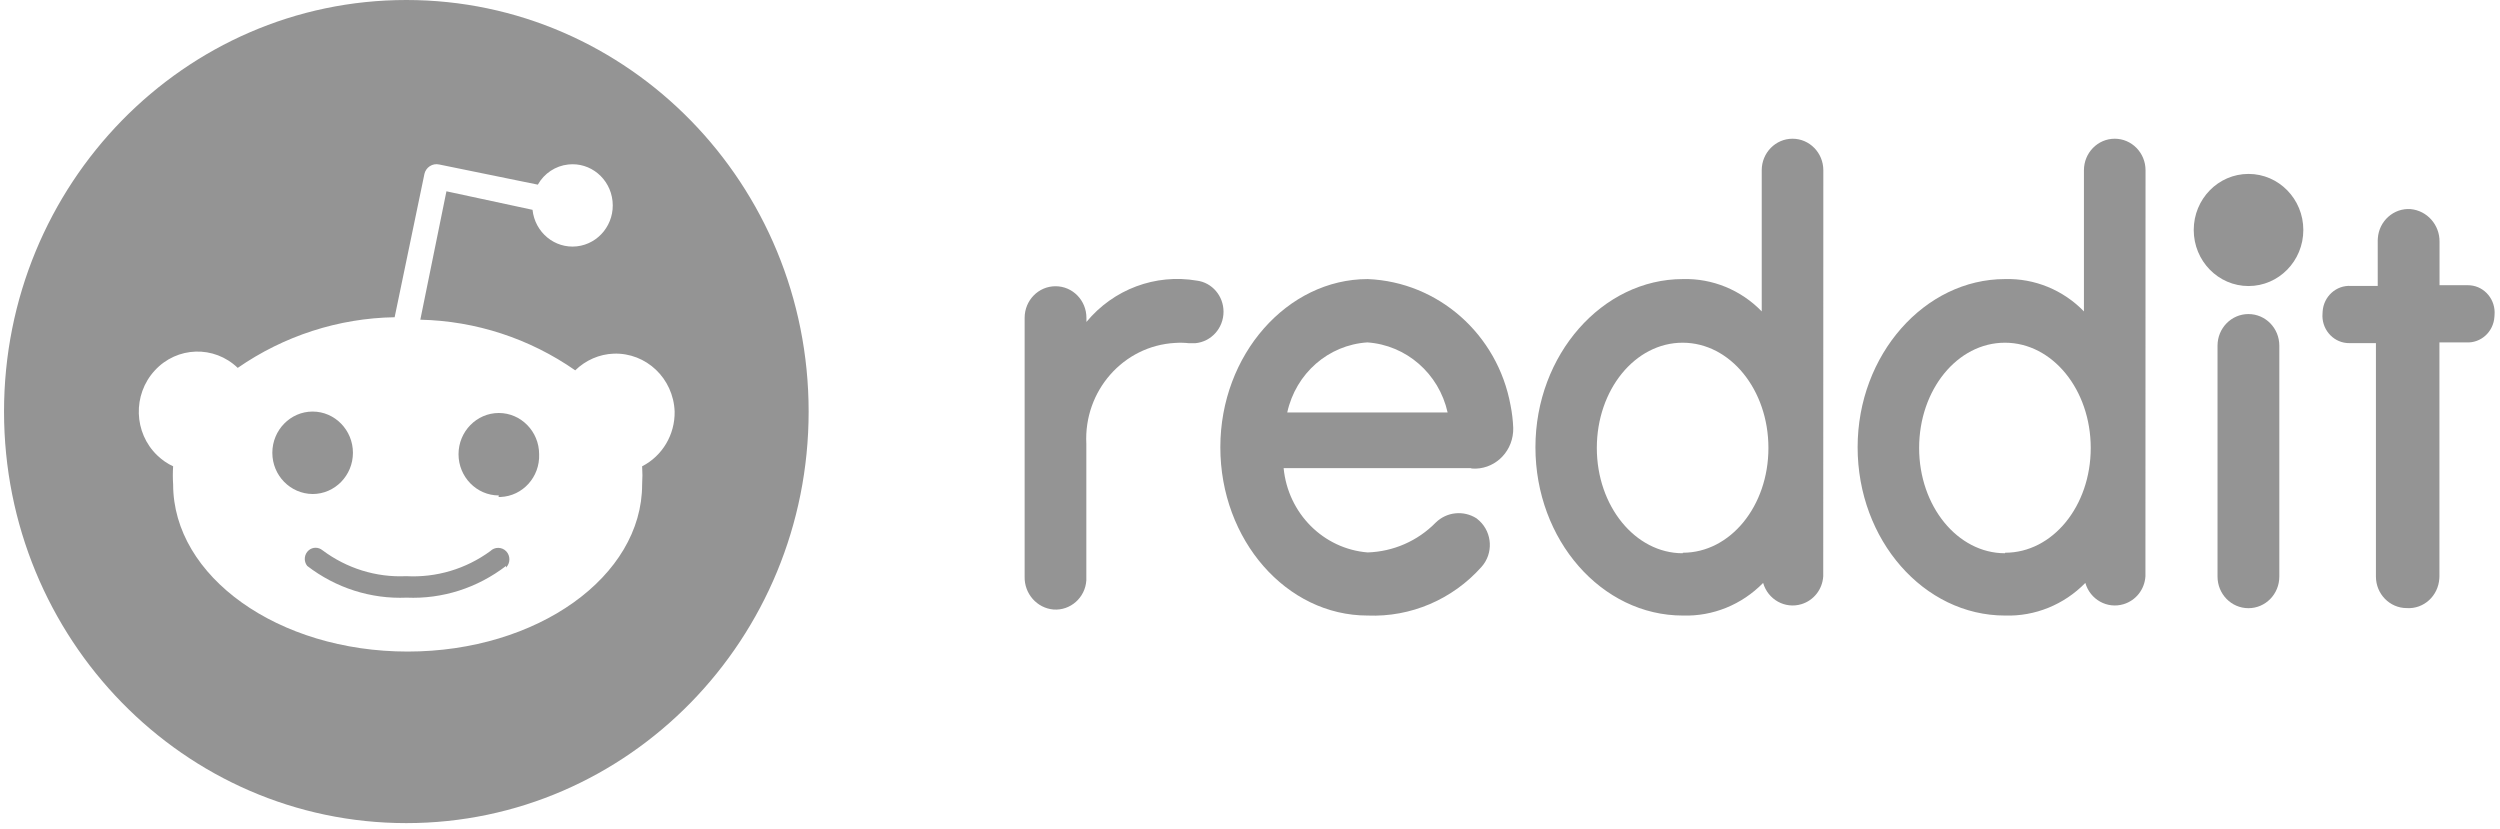
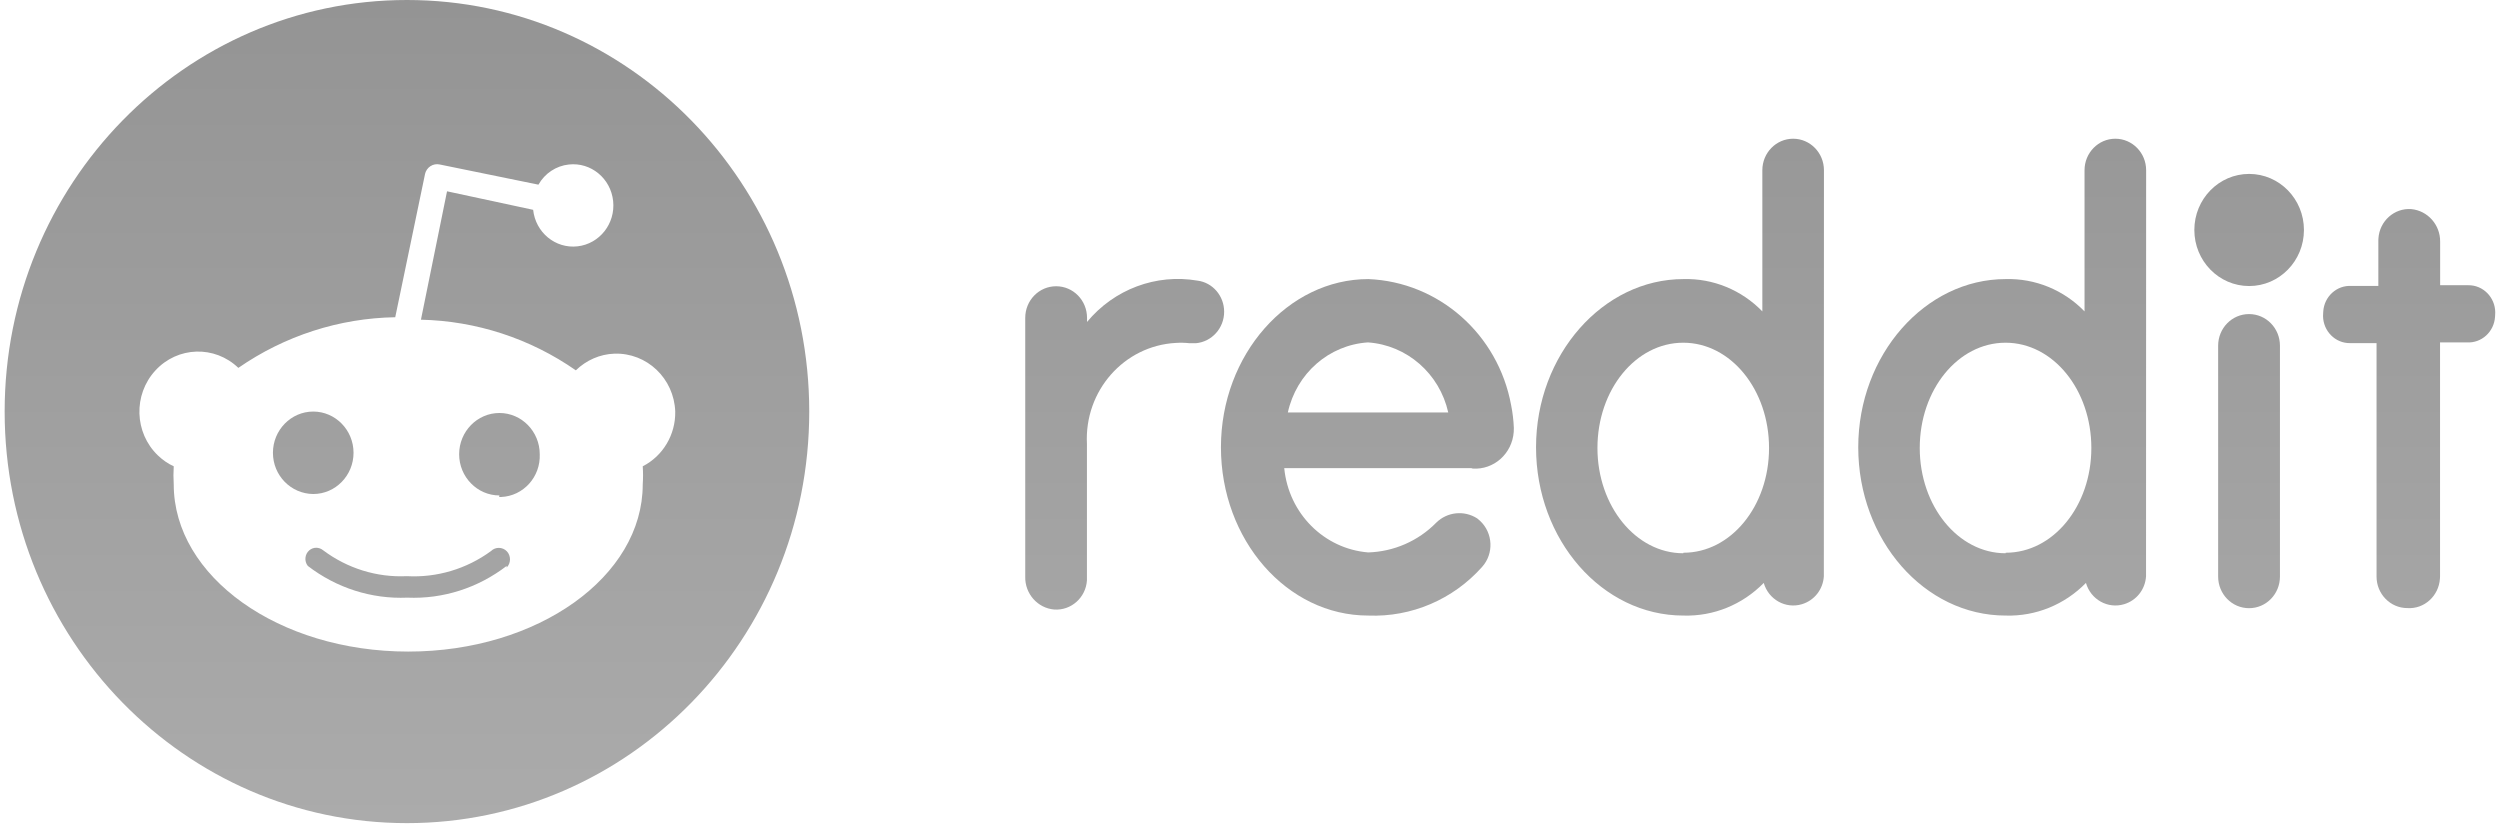
<svg xmlns="http://www.w3.org/2000/svg" width="178" height="59" viewBox="0 0 178 59" fill="none">
-   <path d="M22.259 29.303C20.679 29.303 19.39 30.622 19.39 32.239C19.39 33.856 20.672 35.159 22.259 35.174C23.84 35.174 25.129 33.856 25.129 32.239C25.129 30.622 23.84 29.303 22.259 29.303Z" fill="#949494" />
-   <path d="M28.952 42.553C31.501 42.662 33.993 41.861 36.029 40.295V40.411C36.343 40.098 36.35 39.574 36.044 39.253C35.737 38.932 35.225 38.925 34.911 39.238C33.167 40.513 31.06 41.139 28.924 41.023C26.788 41.125 24.687 40.469 22.964 39.18C22.672 38.94 22.266 38.94 21.982 39.18C21.654 39.457 21.604 39.959 21.875 40.295C23.911 41.861 26.403 42.662 28.952 42.553Z" fill="#949494" />
-   <path d="M32.647 32.34C32.647 33.958 33.936 35.276 35.517 35.276L35.495 35.385H35.638C37.218 35.32 38.45 33.958 38.386 32.34C38.386 30.724 37.097 29.405 35.517 29.405C33.936 29.405 32.647 30.724 32.647 32.34Z" fill="#949494" />
-   <path fill-rule="evenodd" clip-rule="evenodd" d="M57.575 29.303C57.575 45.487 44.75 58.606 28.931 58.606C13.111 58.606 0.287 45.487 0.287 29.303C0.287 13.119 13.111 -0 28.931 -0C44.75 -0 57.575 13.119 57.575 29.303ZM43.698 25.18C46.012 25.1 47.948 26.943 48.034 29.303C48.062 30.949 47.158 32.464 45.72 33.2C45.748 33.63 45.748 34.059 45.72 34.489C45.72 41.059 38.244 46.391 29.023 46.391C19.803 46.391 12.327 41.052 12.327 34.489C12.298 34.059 12.298 33.63 12.327 33.2C11.907 33.011 11.53 32.741 11.202 32.428C9.514 30.811 9.436 28.101 11.017 26.382C12.598 24.656 15.246 24.576 16.926 26.193C20.23 23.906 24.11 22.653 28.098 22.587L30.212 12.419V12.404C30.319 11.909 30.796 11.603 31.273 11.712L38.294 13.147C38.742 12.346 39.554 11.807 40.458 11.712C42.032 11.537 43.441 12.703 43.612 14.313C43.783 15.922 42.644 17.365 41.07 17.54C39.497 17.714 38.087 16.549 37.916 14.939L31.786 13.621L29.927 22.762C33.865 22.849 37.696 24.095 40.956 26.368C41.697 25.646 42.672 25.217 43.698 25.18Z" fill="#949494" />
-   <path d="M160.095 20.366C162.25 20.366 163.997 18.579 163.997 16.374C163.997 14.17 162.25 12.383 160.095 12.383C157.94 12.383 156.194 14.17 156.194 16.374C156.194 18.579 157.94 20.366 160.095 20.366Z" fill="#949494" />
-   <path d="M104.801 33.36C106.311 33.469 107.621 32.304 107.735 30.753C107.742 30.665 107.742 30.563 107.742 30.468C107.721 29.93 107.657 29.383 107.55 28.852C106.624 23.796 102.402 20.074 97.382 19.87C91.665 19.87 86.888 25.246 86.888 31.845C86.888 38.444 91.587 43.827 97.375 43.827C100.444 43.951 103.42 42.684 105.485 40.36C106.332 39.413 106.261 37.949 105.335 37.082C105.264 37.017 105.2 36.959 105.129 36.907C104.203 36.318 103 36.441 102.217 37.214C100.928 38.525 99.198 39.275 97.375 39.333C94.228 39.078 91.708 36.558 91.394 33.331H104.716L104.801 33.36ZM97.354 24.379C100.124 24.569 102.452 26.593 103.071 29.369H91.651C92.263 26.586 94.577 24.561 97.354 24.379Z" fill="#949494" />
-   <path d="M87.115 22.194C87.115 21.072 86.304 20.118 85.214 19.98C82.274 19.477 79.283 20.591 77.354 22.922V22.631C77.354 21.385 76.371 20.38 75.154 20.38C73.936 20.38 72.954 21.385 72.954 22.631V41.059C72.925 42.269 73.829 43.296 75.011 43.398C76.215 43.485 77.268 42.553 77.347 41.322C77.354 41.234 77.354 41.147 77.347 41.059V31.605C77.154 27.832 79.981 24.619 83.669 24.416C83.997 24.394 84.332 24.401 84.659 24.437H85.1C86.24 24.335 87.115 23.367 87.115 22.194Z" fill="#949494" />
-   <path d="M162.288 24.612C162.288 23.367 161.306 22.361 160.088 22.361C158.871 22.361 157.888 23.367 157.888 24.612V41.052C157.888 42.298 158.871 43.303 160.088 43.303C161.306 43.303 162.288 42.298 162.288 41.052V24.612Z" fill="#949494" />
-   <path d="M129.821 12.12C129.821 10.882 128.839 9.877 127.628 9.877C126.418 9.877 125.435 10.882 125.435 12.12V22.172C123.954 20.642 121.918 19.812 119.818 19.87C114.1 19.87 109.323 25.246 109.323 31.845C109.323 38.444 114.029 43.827 119.818 43.827C121.954 43.893 124.018 43.055 125.535 41.504C125.877 42.691 127.094 43.368 128.255 43.019C129.13 42.757 129.757 41.97 129.814 41.03L129.821 12.12ZM119.803 39.391C116.436 39.391 113.694 36.041 113.694 31.896C113.694 27.752 116.414 24.401 119.803 24.401C123.192 24.401 125.912 27.752 125.912 31.896C125.912 36.041 123.192 39.355 119.818 39.355L119.803 39.391Z" fill="#949494" />
-   <path d="M152.762 12.12C152.762 10.882 151.779 9.877 150.569 9.877C149.358 9.877 148.376 10.882 148.376 12.12V22.172C146.895 20.642 144.859 19.812 142.758 19.87C137.041 19.87 132.263 25.246 132.263 31.845C132.263 38.444 136.97 43.827 142.758 43.827C144.894 43.893 146.959 43.055 148.476 41.504C148.817 42.691 150.035 43.368 151.195 43.019C152.071 42.757 152.698 41.97 152.755 41.03L152.762 12.12ZM142.751 39.391C139.383 39.391 136.642 36.041 136.642 31.896C136.642 27.752 139.362 24.401 142.751 24.401C146.14 24.401 148.86 27.752 148.86 31.896C148.86 36.041 146.14 39.355 142.765 39.355L142.751 39.391Z" fill="#949494" />
-   <path d="M173.687 41.045V24.379H175.588C176.642 24.445 177.539 23.622 177.603 22.551C177.603 22.514 177.611 22.471 177.611 22.427C177.703 21.356 176.927 20.409 175.888 20.315C175.831 20.307 175.766 20.307 175.71 20.307H173.695V17.212C173.709 16.01 172.812 14.997 171.637 14.888C170.434 14.801 169.387 15.733 169.302 16.964C169.294 17.015 169.294 17.073 169.294 17.124V20.358H167.386C166.332 20.293 165.435 21.116 165.371 22.187C165.371 22.223 165.364 22.267 165.364 22.311C165.272 23.381 166.048 24.328 167.087 24.423C167.144 24.43 167.208 24.43 167.265 24.43H169.166V41.052C169.166 42.29 170.149 43.296 171.359 43.296C172.57 43.376 173.602 42.429 173.68 41.191C173.687 41.147 173.687 41.096 173.687 41.045Z" fill="#949494" />
+   <path d="M22.303 29.303C20.722 29.303 19.433 30.622 19.433 32.239C19.433 33.856 20.715 35.16 22.303 35.174C23.884 35.174 25.172 33.856 25.172 32.239C25.172 30.622 23.884 29.303 22.303 29.303Z" fill="url(#paint0_linear_71_2409)" />
+   <path d="M28.996 42.553C31.545 42.662 34.037 41.861 36.073 40.295V40.411C36.386 40.098 36.393 39.574 36.087 39.253C35.781 38.933 35.268 38.925 34.955 39.239C33.211 40.513 31.103 41.14 28.967 41.023C26.831 41.125 24.731 40.47 23.008 39.18C22.716 38.94 22.31 38.94 22.025 39.18C21.698 39.457 21.648 39.96 21.918 40.295C23.955 41.861 26.447 42.662 28.996 42.553Z" fill="url(#paint1_linear_71_2409)" />
+   <path d="M32.691 32.341C32.691 33.958 33.98 35.276 35.56 35.276L35.539 35.385H35.681C37.262 35.32 38.494 33.958 38.43 32.341C38.43 30.724 37.141 29.405 35.56 29.405C33.98 29.405 32.691 30.724 32.691 32.341Z" fill="url(#paint2_linear_71_2409)" />
+   <path fill-rule="evenodd" clip-rule="evenodd" d="M57.618 29.303C57.618 45.487 44.794 58.607 28.974 58.607C13.155 58.607 0.331 45.487 0.331 29.303C0.331 13.12 13.155 0 28.974 0C44.794 0 57.618 13.12 57.618 29.303ZM43.741 25.181C46.055 25.101 47.992 26.943 48.077 29.303C48.106 30.95 47.202 32.465 45.763 33.2C45.792 33.63 45.792 34.06 45.763 34.489C45.763 41.06 38.287 46.392 29.067 46.392C19.846 46.392 12.37 41.052 12.37 34.489C12.342 34.06 12.342 33.63 12.37 33.2C11.95 33.011 11.573 32.741 11.245 32.428C9.558 30.811 9.48 28.102 11.06 26.383C12.641 24.656 15.29 24.576 16.97 26.193C20.274 23.906 24.154 22.653 28.141 22.587L30.256 12.419V12.405C30.363 11.909 30.84 11.603 31.317 11.713L38.337 13.148C38.786 12.346 39.597 11.807 40.502 11.713C42.075 11.538 43.485 12.703 43.656 14.313C43.827 15.923 42.687 17.365 41.114 17.54C39.54 17.715 38.131 16.549 37.96 14.939L31.829 13.621L29.971 22.762C33.908 22.85 37.739 24.095 41 26.368C41.74 25.647 42.716 25.217 43.741 25.181Z" fill="url(#paint3_linear_71_2409)" />
+   <path d="M160.139 20.366C162.294 20.366 164.041 18.579 164.041 16.374C164.041 14.17 162.294 12.383 160.139 12.383C157.984 12.383 156.237 14.17 156.237 16.374C156.237 18.579 157.984 20.366 160.139 20.366Z" fill="url(#paint4_linear_71_2409)" />
+   <path d="M104.845 33.361C106.354 33.47 107.665 32.304 107.778 30.753C107.786 30.665 107.786 30.564 107.786 30.469C107.764 29.93 107.7 29.384 107.593 28.852C106.668 23.797 102.446 20.075 97.426 19.871C91.709 19.871 86.931 25.246 86.931 31.845C86.931 38.445 91.63 43.828 97.419 43.828C100.488 43.951 103.464 42.684 105.529 40.36C106.376 39.413 106.305 37.949 105.379 37.083C105.308 37.017 105.244 36.959 105.173 36.908C104.247 36.318 103.044 36.442 102.26 37.214C100.972 38.525 99.242 39.275 97.419 39.333C94.272 39.078 91.751 36.558 91.438 33.331H104.76L104.845 33.361ZM97.397 24.379C100.167 24.569 102.495 26.594 103.115 29.369H91.694C92.307 26.586 94.621 24.561 97.397 24.379Z" fill="url(#paint5_linear_71_2409)" />
+   <path d="M87.159 22.194C87.159 21.073 86.347 20.118 85.258 19.98C82.317 19.477 79.327 20.592 77.397 22.923V22.631C77.397 21.386 76.415 20.381 75.197 20.381C73.98 20.381 72.997 21.386 72.997 22.631V41.06C72.969 42.269 73.873 43.296 75.055 43.398C76.258 43.485 77.312 42.553 77.39 41.322C77.397 41.234 77.397 41.147 77.39 41.06V31.605C77.198 27.832 80.025 24.62 83.713 24.416C84.04 24.394 84.375 24.401 84.703 24.438H85.144C86.283 24.336 87.159 23.367 87.159 22.194Z" fill="url(#paint6_linear_71_2409)" />
+   <path d="M162.332 24.613C162.332 23.367 161.349 22.362 160.132 22.362C158.914 22.362 157.932 23.367 157.932 24.613V41.052C157.932 42.298 158.914 43.303 160.132 43.303C161.349 43.303 162.332 42.298 162.332 41.052V24.613Z" fill="url(#paint7_linear_71_2409)" />
+   <path d="M129.865 12.12C129.865 10.882 128.882 9.877 127.672 9.877C126.461 9.877 125.479 10.882 125.479 12.12V22.172C123.998 20.643 121.962 19.812 119.861 19.871C114.144 19.871 109.366 25.246 109.366 31.845C109.366 38.445 114.073 43.828 119.861 43.828C121.997 43.893 124.062 43.055 125.578 41.504C125.92 42.691 127.138 43.369 128.298 43.019C129.174 42.757 129.801 41.97 129.858 41.031L129.865 12.12ZM119.847 39.392C116.479 39.392 113.738 36.041 113.738 31.896C113.738 27.752 116.458 24.401 119.847 24.401C123.236 24.401 125.956 27.752 125.956 31.896C125.956 36.041 123.236 39.355 119.861 39.355L119.847 39.392Z" fill="url(#paint8_linear_71_2409)" />
+   <path d="M152.805 12.12C152.805 10.882 151.823 9.877 150.612 9.877C149.402 9.877 148.419 10.882 148.419 12.12V22.172C146.938 20.643 144.902 19.812 142.802 19.871C137.084 19.871 132.307 25.246 132.307 31.845C132.307 38.445 137.013 43.828 142.802 43.828C144.938 43.893 147.003 43.055 148.519 41.504C148.861 42.691 150.078 43.369 151.239 43.019C152.115 42.757 152.741 41.97 152.798 41.031L152.805 12.12ZM142.795 39.392C139.427 39.392 136.686 36.041 136.686 31.896C136.686 27.752 139.406 24.401 142.795 24.401C146.184 24.401 148.904 27.752 148.904 31.896C148.904 36.041 146.184 39.355 142.809 39.355L142.795 39.392Z" fill="url(#paint9_linear_71_2409)" />
+   <path d="M173.731 41.045V24.379H175.632C176.686 24.445 177.583 23.622 177.647 22.551C177.647 22.515 177.654 22.471 177.654 22.427C177.747 21.357 176.971 20.41 175.931 20.315C175.874 20.308 175.81 20.308 175.753 20.308H173.738V17.212C173.752 16.01 172.855 14.998 171.68 14.888C170.477 14.801 169.431 15.733 169.345 16.964C169.338 17.015 169.338 17.074 169.338 17.125V20.359H167.43C166.376 20.293 165.479 21.116 165.415 22.187C165.415 22.223 165.408 22.267 165.408 22.311C165.315 23.381 166.091 24.328 167.131 24.423C167.188 24.43 167.252 24.43 167.309 24.43H169.21V41.052C169.21 42.291 170.192 43.296 171.403 43.296C172.613 43.376 173.646 42.429 173.724 41.191C173.731 41.147 173.731 41.096 173.731 41.045Z" fill="url(#paint10_linear_71_2409)" />
+   <defs>
+     <linearGradient id="paint0_linear_71_2409" x1="88.996" y1="0" x2="88.996" y2="58.607" gradientUnits="userSpaceOnUse">
+       <stop stop-color="#949494" />
+       <stop offset="1" stop-color="#ABABAB" />
+     </linearGradient>
+     <linearGradient id="paint1_linear_71_2409" x1="88.996" y1="0" x2="88.996" y2="58.607" gradientUnits="userSpaceOnUse">
+       <stop stop-color="#949494" />
+       <stop offset="1" stop-color="#ABABAB" />
+     </linearGradient>
+     <linearGradient id="paint2_linear_71_2409" x1="88.996" y1="0" x2="88.996" y2="58.607" gradientUnits="userSpaceOnUse">
+       <stop stop-color="#949494" />
+       <stop offset="1" stop-color="#ABABAB" />
+     </linearGradient>
+     <linearGradient id="paint3_linear_71_2409" x1="88.996" y1="0" x2="88.996" y2="58.607" gradientUnits="userSpaceOnUse">
+       <stop stop-color="#949494" />
+       <stop offset="1" stop-color="#ABABAB" />
+     </linearGradient>
+     <linearGradient id="paint4_linear_71_2409" x1="88.996" y1="0" x2="88.996" y2="58.607" gradientUnits="userSpaceOnUse">
+       <stop stop-color="#949494" />
+       <stop offset="1" stop-color="#ABABAB" />
+     </linearGradient>
+     <linearGradient id="paint5_linear_71_2409" x1="88.996" y1="0" x2="88.996" y2="58.607" gradientUnits="userSpaceOnUse">
+       <stop stop-color="#949494" />
+       <stop offset="1" stop-color="#ABABAB" />
+     </linearGradient>
+     <linearGradient id="paint6_linear_71_2409" x1="88.996" y1="0" x2="88.996" y2="58.607" gradientUnits="userSpaceOnUse">
+       <stop stop-color="#949494" />
+       <stop offset="1" stop-color="#ABABAB" />
+     </linearGradient>
+     <linearGradient id="paint7_linear_71_2409" x1="88.996" y1="0" x2="88.996" y2="58.607" gradientUnits="userSpaceOnUse">
+       <stop stop-color="#949494" />
+       <stop offset="1" stop-color="#ABABAB" />
+     </linearGradient>
+     <linearGradient id="paint8_linear_71_2409" x1="88.996" y1="0" x2="88.996" y2="58.607" gradientUnits="userSpaceOnUse">
+       <stop stop-color="#949494" />
+       <stop offset="1" stop-color="#ABABAB" />
+     </linearGradient>
+     <linearGradient id="paint9_linear_71_2409" x1="88.996" y1="0" x2="88.996" y2="58.607" gradientUnits="userSpaceOnUse">
+       <stop stop-color="#949494" />
+       <stop offset="1" stop-color="#ABABAB" />
+     </linearGradient>
+     <linearGradient id="paint10_linear_71_2409" x1="88.996" y1="0" x2="88.996" y2="58.607" gradientUnits="userSpaceOnUse">
+       <stop stop-color="#949494" />
+       <stop offset="1" stop-color="#ABABAB" />
+     </linearGradient>
+   </defs>
</svg>
